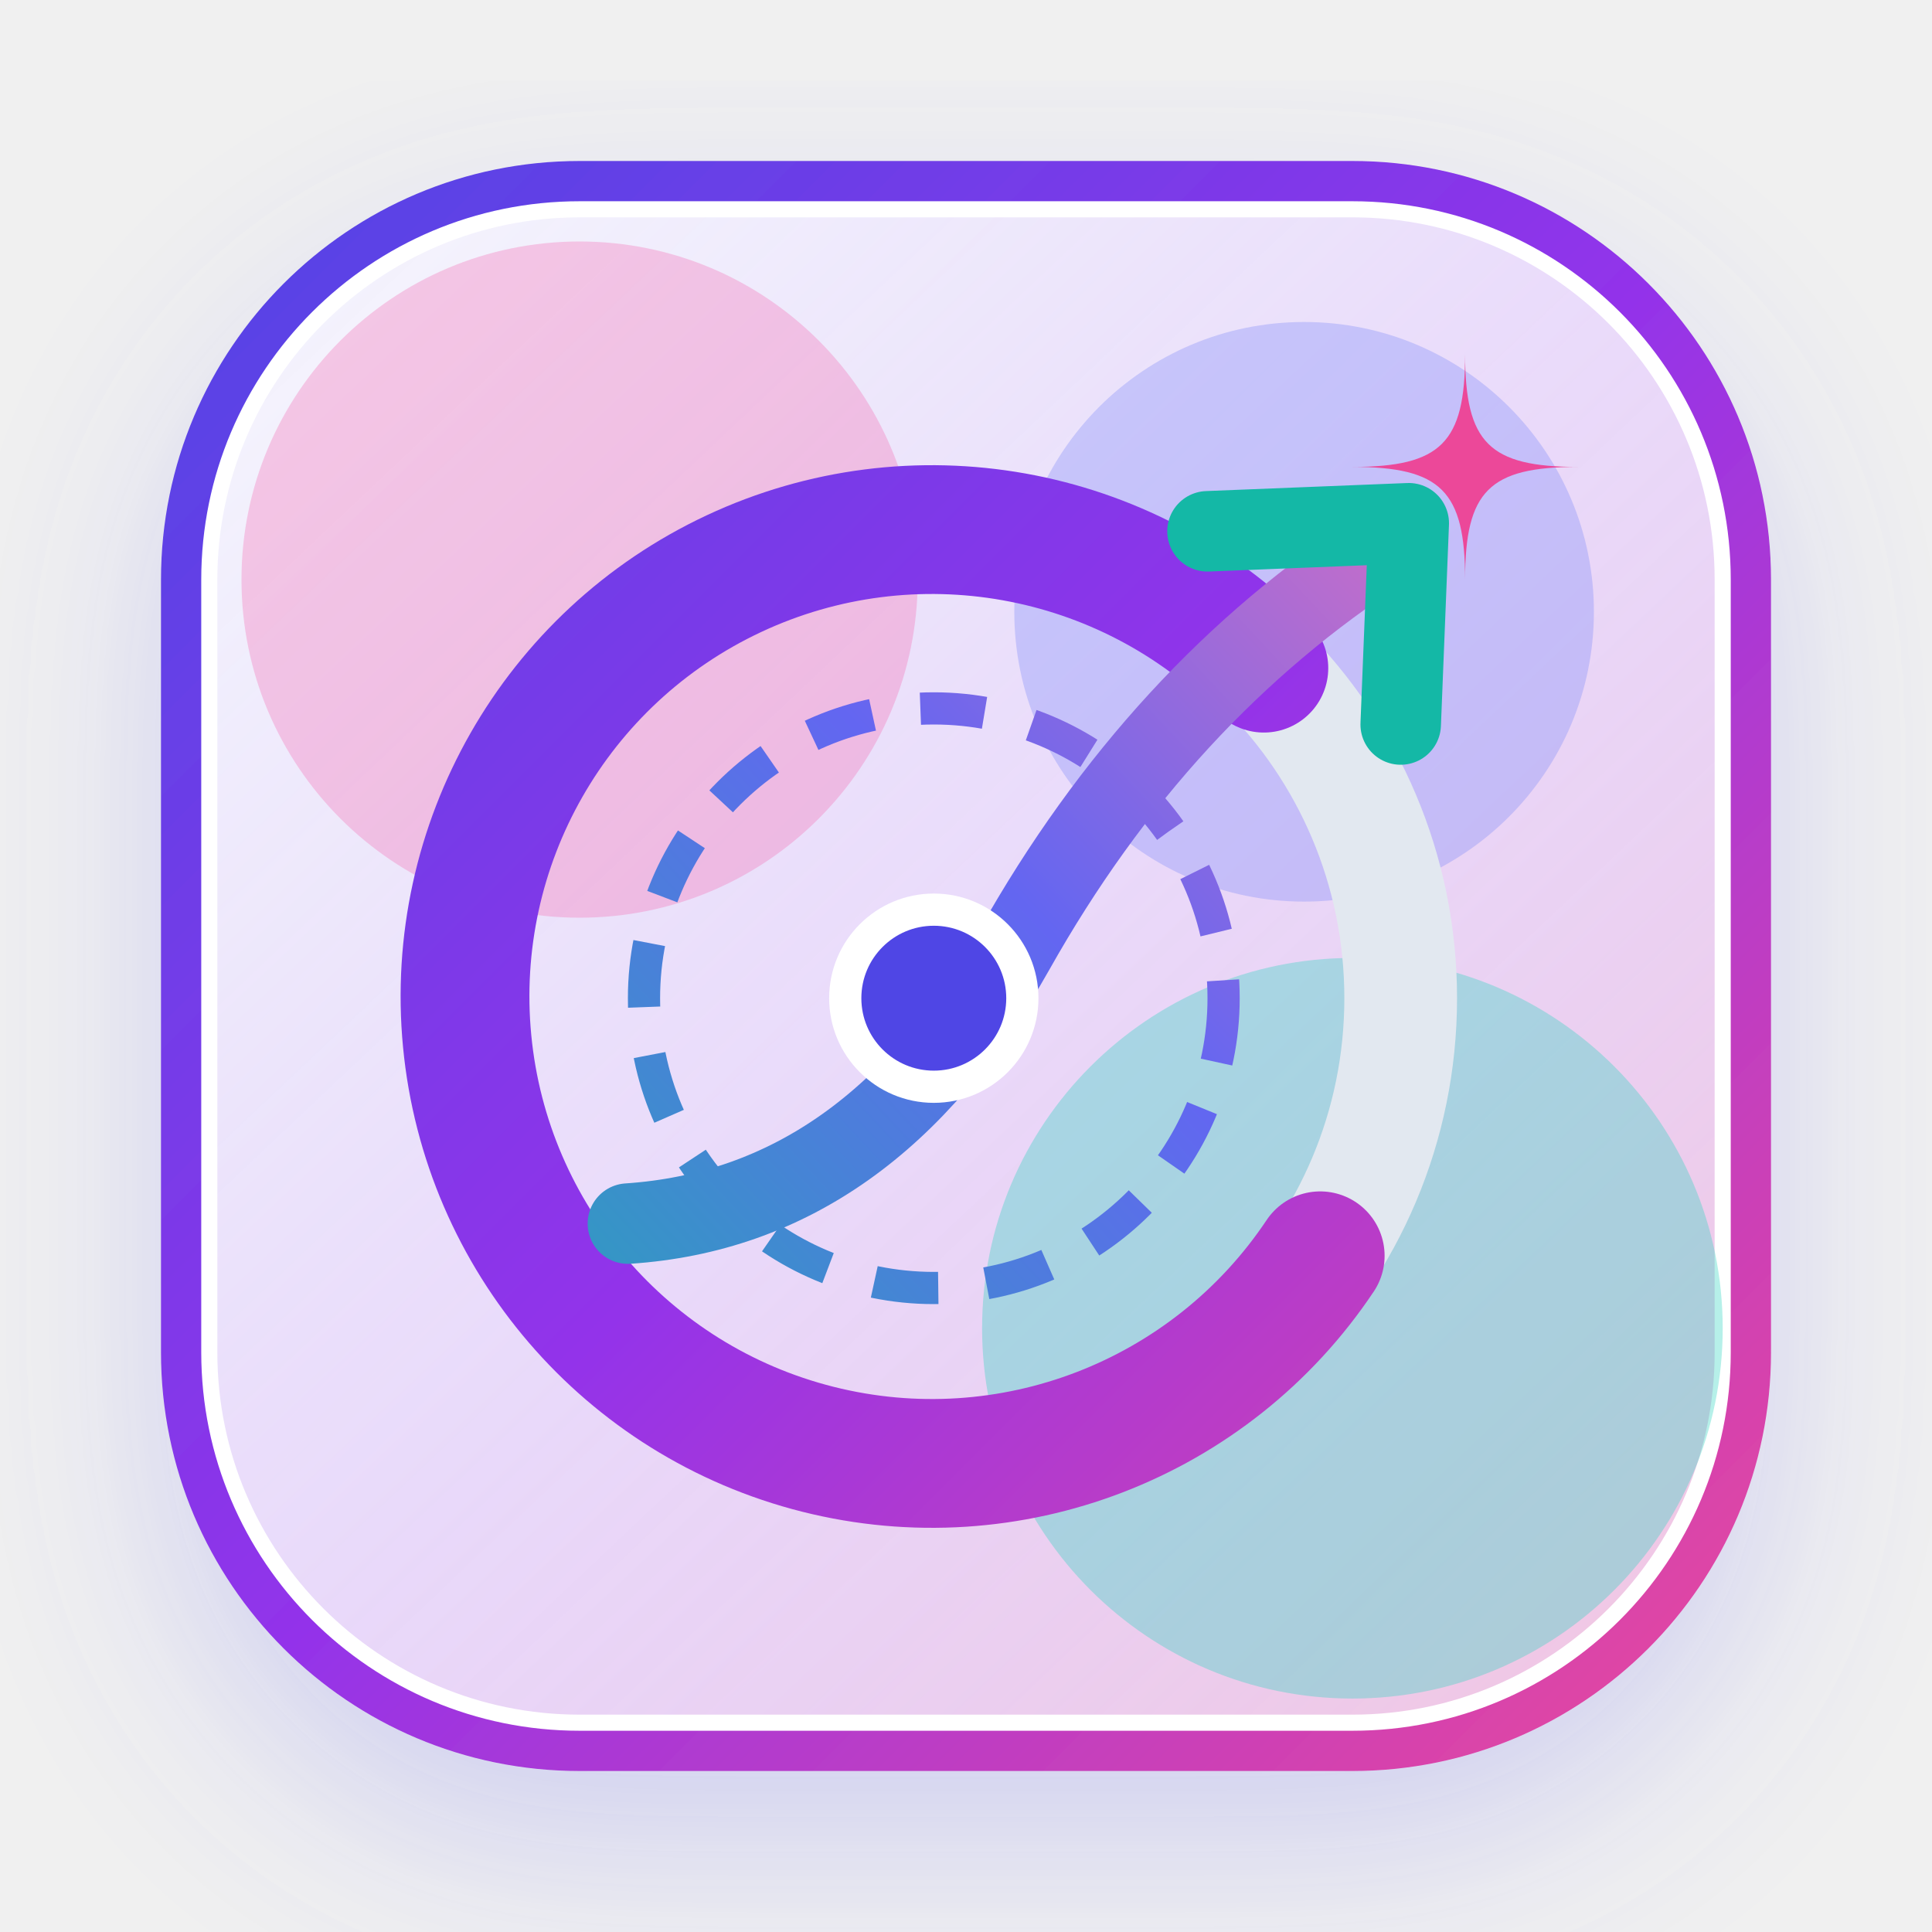
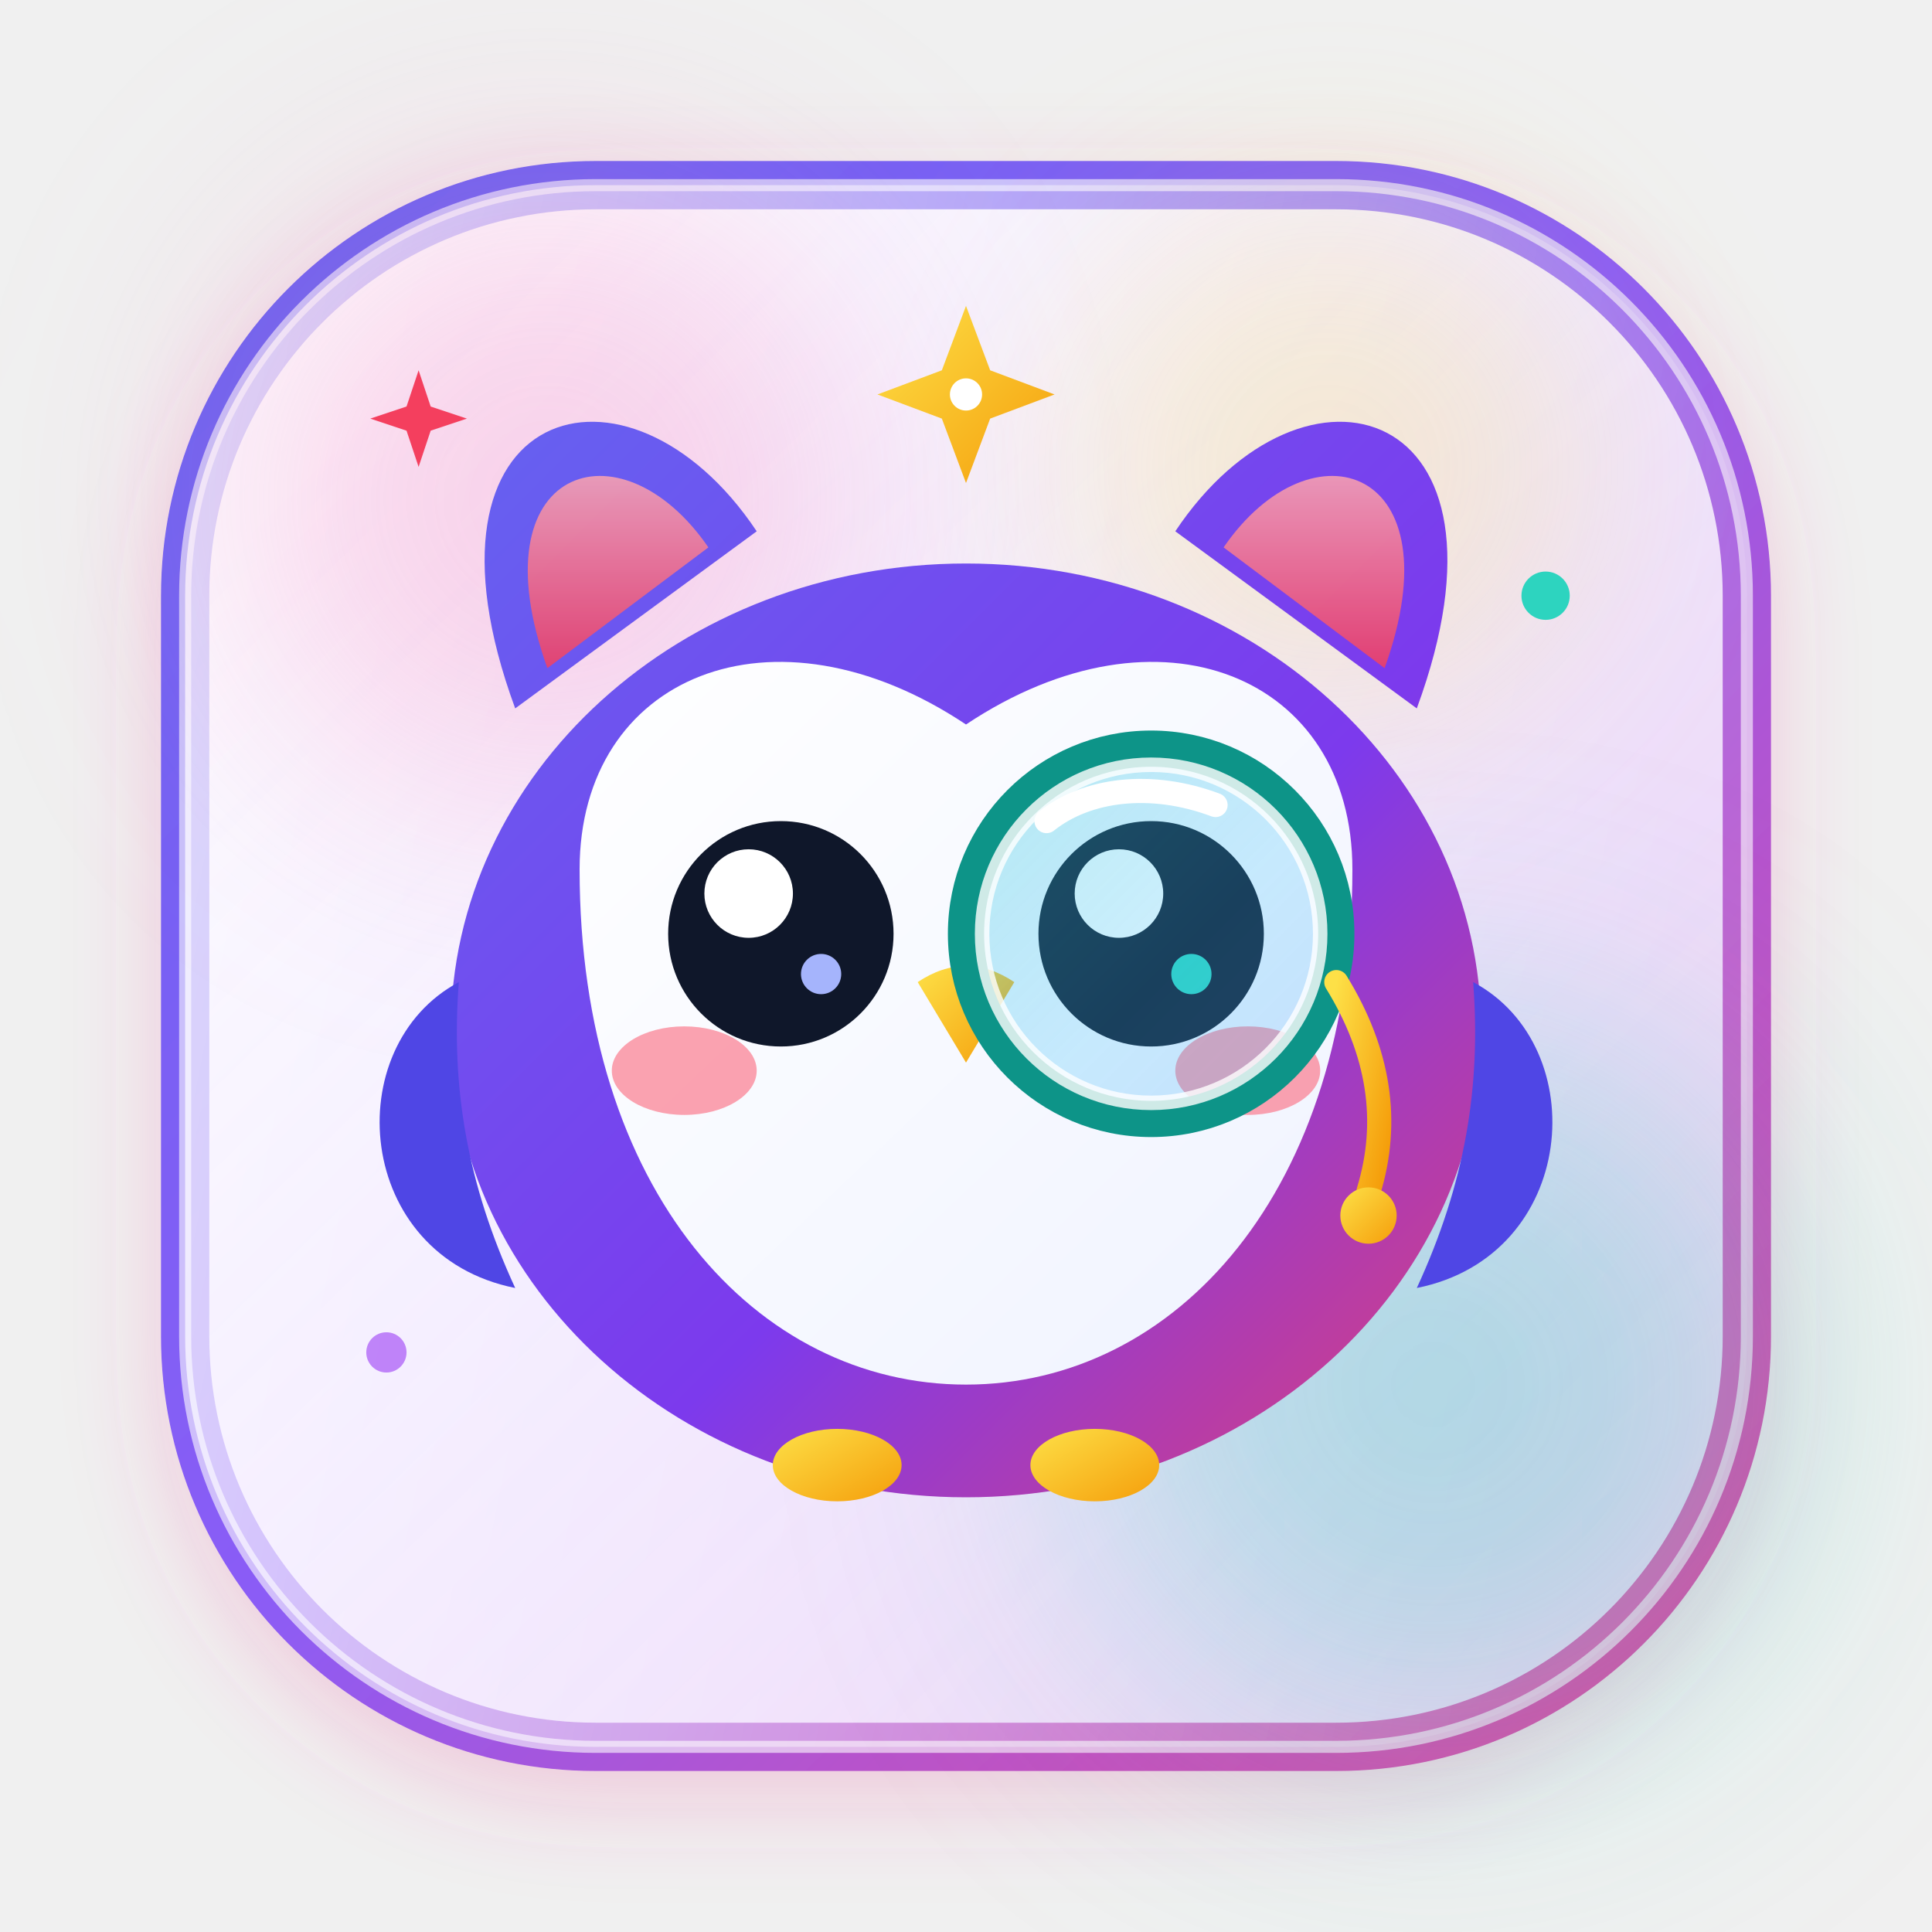
<svg xmlns="http://www.w3.org/2000/svg" viewBox="0 0 240 240" width="100%" height="100%" fill="none">
  <defs>
-     <linearGradient id="cl_aurora" x1="20" y1="20" x2="220" y2="220" gradientUnits="userSpaceOnUse">
-       <stop offset="0%" stop-color="#4F46E5" />
-       <stop offset="50%" stop-color="#9333EA" />
+     <filter id="cuteShadow" x="-20%" y="-15%" width="140%" height="145%">
+       <feDropShadow dx="0" dy="14" stdDeviation="14" flood-color="#4F46E5" flood-opacity="0.32" />
+       <feDropShadow dx="0" dy="4" stdDeviation="6" flood-color="#EC4899" flood-opacity="0.22" />
+     </filter>
+     <linearGradient id="squircleBg" x1="20" y1="18" x2="220" y2="222" gradientUnits="userSpaceOnUse">
+       <stop offset="0%" stop-color="#6366F1" />
+       <stop offset="48%" stop-color="#8B5CF6" />
      <stop offset="100%" stop-color="#EC4899" />
    </linearGradient>
-     <linearGradient id="cl_teal" x1="40" y1="190" x2="195" y2="45" gradientUnits="userSpaceOnUse">
-       <stop offset="0%" stop-color="#14B8A6" />
-       <stop offset="55%" stop-color="#6366F1" />
-       <stop offset="100%" stop-color="#F472B6" />
+     <linearGradient id="glassPillow" x1="30" y1="28" x2="210" y2="212" gradientUnits="userSpaceOnUse">
+       <stop offset="0%" stop-color="#FFFFFF" stop-opacity="0.96" />
+       <stop offset="100%" stop-color="#F3E8FF" stop-opacity="0.82" />
    </linearGradient>
-     <linearGradient id="cl_glass" x1="30" y1="25" x2="200" y2="205" gradientUnits="userSpaceOnUse">
-       <stop offset="0%" stop-color="#FFFFFF" stop-opacity="0.95" />
-       <stop offset="100%" stop-color="#F8FAFC" stop-opacity="0.72" />
+     <linearGradient id="owlBody" x1="45" y1="50" x2="195" y2="200" gradientUnits="userSpaceOnUse">
+       <stop offset="0%" stop-color="#6366F1" />
+       <stop offset="55%" stop-color="#7C3AED" />
+       <stop offset="100%" stop-color="#F43F5E" />
    </linearGradient>
-     <filter id="cl_shadow" x="-10%" y="-10%" width="120%" height="120%">
-       <feDropShadow dx="0" dy="10" stdDeviation="12" flood-color="#6366F1" flood-opacity="0.22" />
-     </filter>
+     <linearGradient id="owlTummy" x1="70" y1="80" x2="170" y2="185" gradientUnits="userSpaceOnUse">
+       <stop offset="0%" stop-color="#FFFFFF" />
+       <stop offset="100%" stop-color="#EEF2FF" />
+     </linearGradient>
+     <linearGradient id="lensGlass" x1="100" y1="70" x2="195" y2="165" gradientUnits="userSpaceOnUse">
+       <stop offset="0%" stop-color="#2DD4BF" stop-opacity="0.45" />
+       <stop offset="50%" stop-color="#38BDF8" stop-opacity="0.25" />
+       <stop offset="100%" stop-color="#818CF8" stop-opacity="0.35" />
+     </linearGradient>
+     <linearGradient id="goldGrad" x1="0" y1="0" x2="1" y2="1">
+       <stop offset="0%" stop-color="#FDE047" />
+       <stop offset="100%" stop-color="#F59E0B" />
+     </linearGradient>
+     <linearGradient id="earPink" x1="0" y1="0" x2="0" y2="1">
+       <stop offset="0%" stop-color="#FDA4AF" />
+       <stop offset="100%" stop-color="#F43F5E" />
+     </linearGradient>
+     <linearGradient id="rimGlow" x1="20" y1="20" x2="220" y2="60" gradientUnits="userSpaceOnUse">
+       <stop offset="0%" stop-color="#FFFFFF" stop-opacity="0.8" />
+       <stop offset="100%" stop-color="#FFFFFF" stop-opacity="0.1" />
+     </linearGradient>
  </defs>
-   <g id="Figma_Layer_Outer_Frame" filter="url(#cl_shadow)">
-     <rect x="20" y="20" width="200" height="200" rx="52" fill="url(#cl_aurora)" />
-     <rect x="26" y="26" width="188" height="188" rx="46" fill="url(#cl_glass)" stroke="#FFFFFF" stroke-width="2" />
+   <g filter="url(#cuteShadow)">
+     <rect x="20" y="20" width="200" height="200" rx="54" fill="url(#squircleBg)" />
+     <rect x="23" y="23" width="194" height="194" rx="51" fill="url(#rimGlow)" stroke="#FFFFFF" stroke-width="1.5" stroke-opacity="0.6" />
+     <rect x="26" y="26" width="188" height="188" rx="48" fill="url(#glassPillow)" />
  </g>
-   <g id="Figma_Layer_Glass_Glow" opacity="0.35">
-     <circle cx="72" cy="72" r="42" fill="#F472B6" />
-     <circle cx="168" cy="165" r="46" fill="#2DD4BF" />
-     <circle cx="162" cy="76" r="36" fill="#818CF8" />
+   <circle cx="68" cy="62" r="38" fill="#F472B6" opacity="0.28" filter="blur(16px)" />
+   <circle cx="178" cy="172" r="44" fill="#2DD4BF" opacity="0.32" filter="blur(18px)" />
+   <circle cx="165" cy="58" r="32" fill="#FDE047" opacity="0.22" filter="blur(14px)" />
+   <g id="Cute_Lumi_Owl">
+     <path d="M64 88 C50 50, 78 42, 94 66 Z" fill="url(#owlBody)" />
+     <path d="M68 83 C59 58, 77 52, 88 68 Z" fill="url(#earPink)" opacity="0.85" />
+     <path d="M176 88 C190 50, 162 42, 146 66 Z" fill="url(#owlBody)" />
+     <path d="M172 83 C181 58, 163 52, 152 68 Z" fill="url(#earPink)" opacity="0.85" />
+     <ellipse cx="120" cy="128" rx="64" ry="58" fill="url(#owlBody)" />
+     <path d="M57 122 C42 130, 44 156, 64 160 C58 147, 56 135, 57 122 Z" fill="#4F46E5" />
+     <path d="M183 122 C198 130, 196 156, 176 160 C182 147, 184 135, 183 122 Z" fill="#4F46E5" />
+     <path d="M72 108 C72 84, 96 74, 120 90 C144 74, 168 84, 168 108 C168 148, 146 172, 120 172 C94 172, 72 148, 72 108 Z" fill="url(#owlTummy)" />
+     <ellipse cx="85" cy="133" rx="9" ry="5.5" fill="#FB7185" opacity="0.65" />
+     <ellipse cx="155" cy="133" rx="9" ry="5.5" fill="#FB7185" opacity="0.65" />
+     <circle cx="97" cy="116" r="14" fill="#0F172A" />
+     <circle cx="93" cy="111" r="5.5" fill="#FFFFFF" />
+     <circle cx="102" cy="121" r="2.5" fill="#A5B4FC" />
+     <path d="M114 122 Q120 118 126 122 L120 132 Z" fill="url(#goldGrad)" />
+     <circle cx="143" cy="116" r="14" fill="#0F172A" />
+     <circle cx="139" cy="111" r="5.5" fill="#FFFFFF" />
+     <circle cx="148" cy="121" r="2.5" fill="#2DD4BF" />
+     <ellipse cx="104" cy="182" rx="8" ry="4.5" fill="url(#goldGrad)" />
+     <ellipse cx="136" cy="182" rx="8" ry="4.5" fill="url(#goldGrad)" />
  </g>
-   <g id="Figma_Layer_Career_Lens">
-     <circle cx="116" cy="124" r="58" stroke="#E2E8F0" stroke-width="14" />
-     <path d="M 157 83 A 58 58 0 1 0 164 156" stroke="url(#cl_aurora)" stroke-width="16" stroke-linecap="round" />
-     <circle cx="116" cy="124" r="36" stroke="url(#cl_teal)" stroke-width="4" stroke-dasharray="8 6" />
+   <g id="CareerLens_Monocle">
+     <circle cx="143" cy="116" r="23" fill="url(#lensGlass)" stroke="#0D9488" stroke-width="4.5" />
+     <circle cx="143" cy="116" r="21" stroke="#FFFFFF" stroke-width="1.8" stroke-opacity="0.8" />
+     <path d="M130 102 C135 98, 143 97, 151 100" stroke="#FFFFFF" stroke-width="3" stroke-linecap="round" />
+     <path d="M166 122 Q174 135 170 148" stroke="url(#goldGrad)" stroke-width="3" stroke-linecap="round" fill="none" />
+     <circle cx="170" cy="151" r="3.5" fill="url(#goldGrad)" />
  </g>
-   <g id="Figma_Layer_Pathway_And_AI_Star">
-     <path d="M 78 152 Q 108 150 126 118 T 172 68" stroke="url(#cl_teal)" stroke-width="10" stroke-linecap="round" fill="none" />
-     <path d="M 150 66 L 175 65 L 174 90" stroke="#14B8A6" stroke-width="10" stroke-linecap="round" stroke-linejoin="round" fill="none" />
-     <path d="M 182 44 C 182 55 185 58 196 58 C 185 58 182 61 182 72 C 182 61 179 58 168 58 C 179 58 182 55 182 44 Z" fill="#EC4899" />
-     <circle cx="116" cy="124" r="11" fill="#4F46E5" stroke="#FFFFFF" stroke-width="4" />
+   <g id="Magic_AI_Sparkles">
+     <path d="M120 38 L123 46 L131 49 L123 52 L120 60 L117 52 L109 49 L117 46 Z" fill="url(#goldGrad)" />
+     <circle cx="120" cy="49" r="2" fill="#FFFFFF" />
+     <path d="M52 46 L53.5 50.5 L58 52 L53.5 53.5 L52 58 L50.5 53.5 L46 52 L50.5 50.5 Z" fill="#F43F5E" />
+     <circle cx="192" cy="74" r="3" fill="#2DD4BF" />
+     <circle cx="48" cy="168" r="2.5" fill="#A855F7" opacity="0.7" />
  </g>
</svg>
